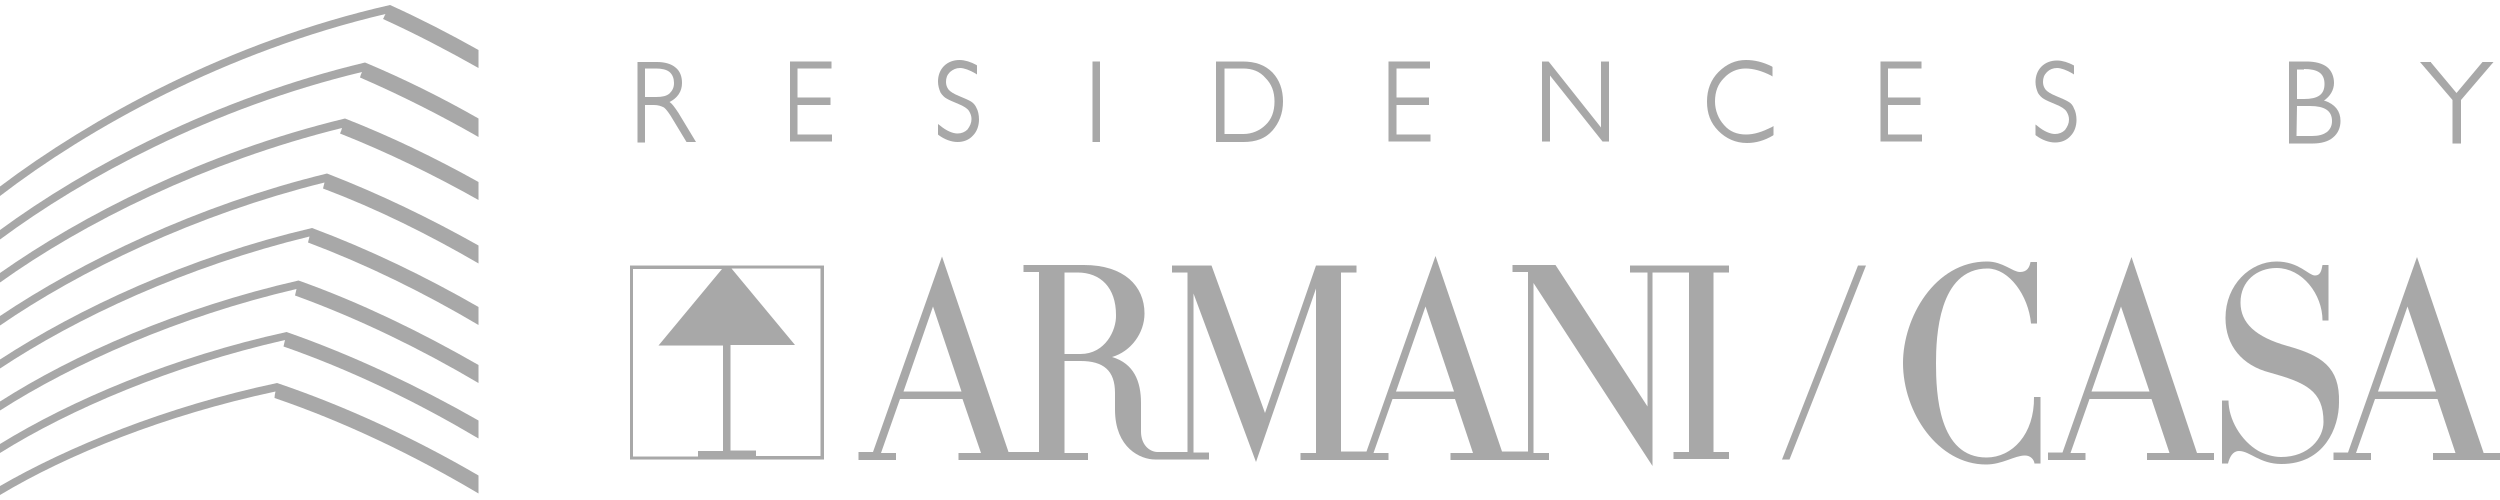
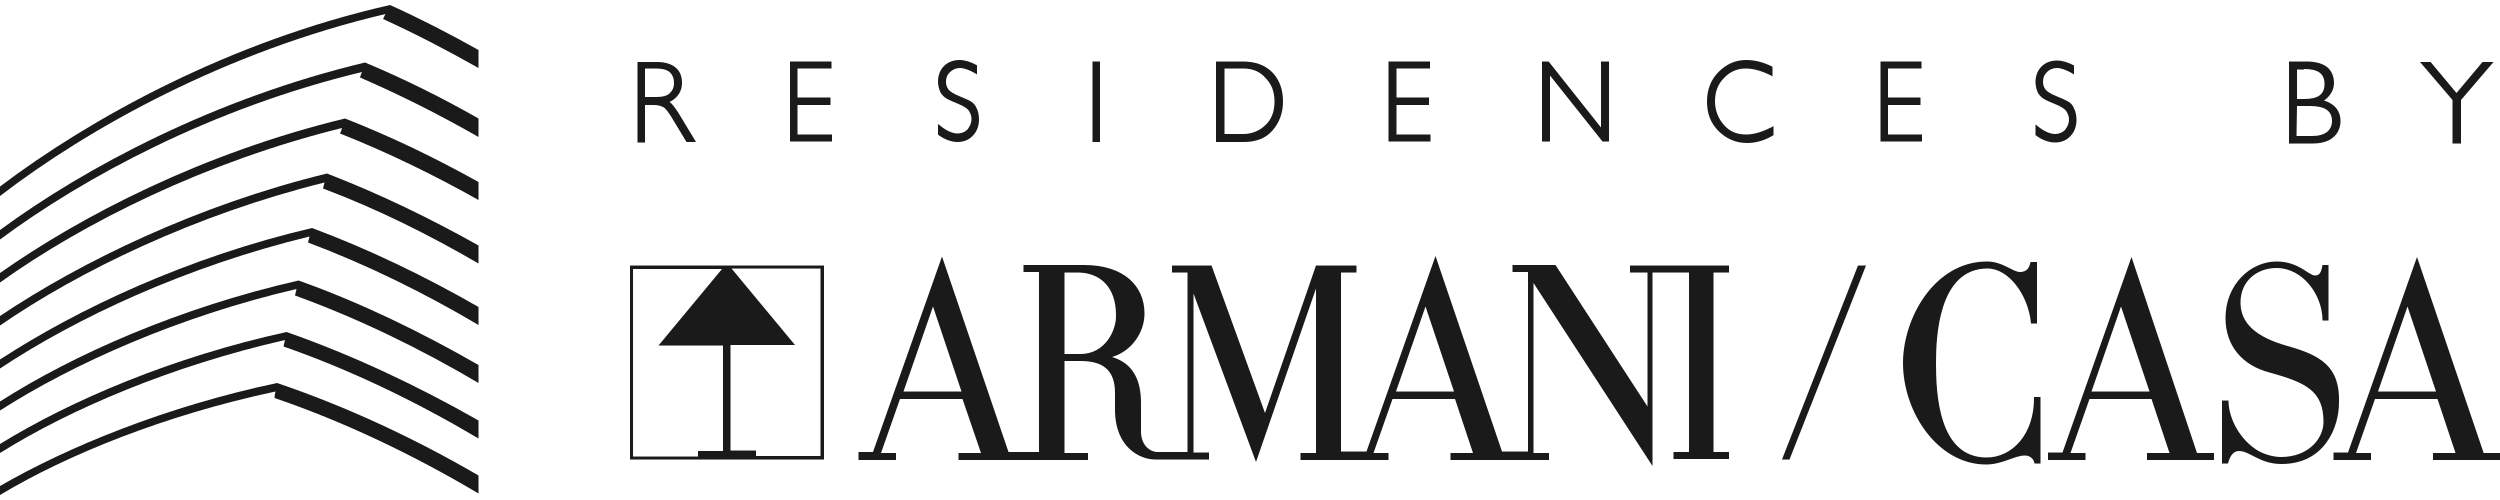
<svg xmlns="http://www.w3.org/2000/svg" version="1.1" id="Capa_1" x="0px" y="0px" viewBox="0 0 500 100" style="enable-background:new 0 0 500 100;" xml:space="preserve">
  <style type="text/css">
- 	.st0{fill:#A8A8A8;}
+ 	.st0{fill:#1a1a1a;}
</style>
  <g id="Capa_16">
    <g>
      <g>
        <path class="st0" d="M134.8,16.6c0,0.9-0.3,1.5-0.9,2.1c-0.6,0.5-1.4,0.7-2.7,0.7H129v-5.7h2.2c1.1,0,2.1,0.2,2.7,0.7     C134.5,14.9,134.8,15.7,134.8,16.6 M133.9,20.4c1.6-0.8,2.5-2.1,2.5-3.8c0-1.3-0.4-2.4-1.3-3.1c-0.8-0.7-2.1-1.1-3.7-1.1h-3.9     v16.1h1.5V21h1.8c0.8,0,1.4,0.2,2,0.5c0.4,0.3,1.1,1.2,1.9,2.6l2.6,4.3h1.9l-3.5-5.8C134.9,21.4,134.4,20.7,133.9,20.4" />
        <polygon class="st0" points="159.5,21 166.1,21 166.1,19.5 159.5,19.5 159.5,13.7 166.3,13.7 166.3,12.3 158,12.3 158,28.3      166.4,28.3 166.4,26.9 159.5,26.9    " />
        <path class="st0" d="M194.2,20.3c-0.5-0.3-1.2-0.6-2.4-1.1c-1-0.4-1.8-0.9-2.1-1.3c-0.3-0.4-0.5-0.9-0.5-1.5c0-0.8,0.2-1.4,0.8-2     c0.6-0.5,1.2-0.8,2-0.8c0.8,0,1.9,0.4,3.1,1.1l0.3,0.2v-1.8l-0.1-0.1c-1.1-0.6-2.3-1-3.4-1c-1.2,0-2.3,0.4-3.1,1.2     c-0.8,0.8-1.2,1.9-1.2,3.1c0,0.8,0.2,1.5,0.5,2.2c0.3,0.5,0.8,1,1.2,1.2c0.5,0.3,1.2,0.6,2.4,1.1c1,0.4,1.8,0.9,2.1,1.4     c0.3,0.5,0.5,1,0.5,1.6c0,0.8-0.3,1.4-0.8,2.1c-0.5,0.5-1.2,0.8-2,0.8c-0.9,0-2.2-0.5-3.5-1.6l-0.4-0.3v2.1l0.1,0.1     c1.2,0.9,2.6,1.4,3.8,1.4s2.3-0.4,3.1-1.3c0.8-0.8,1.2-2,1.2-3.2c0-0.9-0.2-1.8-0.5-2.3C195.1,21.1,194.7,20.6,194.2,20.3" />
        <rect x="218.5" y="12.3" class="st0" width="1.5" height="16.1" />
        <path class="st0" d="M254.9,20.3c0,2-0.6,3.6-1.8,4.7c-1.1,1.1-2.7,1.8-4.4,1.8h-3.8V13.7h3.7c1.9,0,3.4,0.6,4.5,1.9     C254.3,16.8,254.9,18.3,254.9,20.3 M248.5,12.3h-5.3v16.1h5.5c2.5,0,4.4-0.7,5.8-2.3c1.3-1.5,2.1-3.4,2.1-5.8s-0.7-4.3-2.1-5.8     C253,13,251.1,12.3,248.5,12.3" />
        <polygon class="st0" points="279.3,21 285.8,21 285.8,19.5 279.3,19.5 279.3,13.7 286,13.7 286,12.3 277.7,12.3 277.7,28.3      286.1,28.3 286.1,26.9 279.3,26.9    " />
        <polygon class="st0" points="320.2,25.5 309.8,12.4 309.7,12.3 308.4,12.3 308.4,28.3 310,28.3 310,15.1 320.5,28.3 321.8,28.3      321.8,12.3 320.2,12.3    " />
        <path class="st0" d="M349.2,26.9c-1.8,0-3.3-0.6-4.4-1.9c-1.1-1.2-1.8-2.9-1.8-4.7c0-2,0.6-3.5,1.8-4.7c1.1-1.2,2.6-1.9,4.3-1.9     c1.6,0,3.3,0.5,5.1,1.4l0.3,0.2v-1.9l-0.1-0.1c-1.8-0.9-3.5-1.3-5.2-1.3c-2.1,0-3.9,0.8-5.5,2.4c-1.5,1.5-2.3,3.5-2.3,5.9     s0.7,4.3,2.3,5.9c1.5,1.5,3.4,2.4,5.7,2.4c1.8,0,3.5-0.5,5.2-1.5l0.1-0.1v-1.8l-0.3,0.2C352.4,26.4,350.8,26.9,349.2,26.9" />
        <polygon class="st0" points="377.6,21 384.1,21 384.1,19.5 377.6,19.5 377.6,13.7 384.3,13.7 384.3,12.3 376.1,12.3 376.1,28.3      384.4,28.3 384.4,26.9 377.6,26.9    " />
        <path class="st0" d="M413.6,20.3c-0.5-0.3-1.2-0.6-2.4-1.1c-1-0.4-1.8-0.9-2.1-1.3c-0.3-0.4-0.5-0.9-0.5-1.5c0-0.8,0.2-1.4,0.8-2     c0.5-0.5,1.2-0.8,2-0.8c0.8,0,1.9,0.4,3.1,1.1l0.3,0.2v-1.8l0,0c-1.1-0.6-2.3-1-3.4-1c-1.2,0-2.3,0.4-3.1,1.2     c-0.8,0.8-1.2,1.9-1.2,3.1c0,0.8,0.2,1.5,0.5,2.2c0.3,0.5,0.8,1,1.2,1.2c0.5,0.3,1.2,0.6,2.4,1.1c1,0.4,1.8,0.9,2.1,1.4     c0.3,0.5,0.5,1,0.5,1.6c0,0.8-0.3,1.4-0.8,2.1c-0.5,0.5-1.2,0.8-2,0.8c-0.9,0-2.2-0.5-3.5-1.6l-0.4-0.3V27l0.1,0.1     c1.2,0.9,2.6,1.4,3.8,1.4c1.2,0,2.3-0.4,3.1-1.3c0.8-0.8,1.2-2,1.2-3.2c0-0.9-0.2-1.8-0.5-2.3C414.6,21.1,414.2,20.6,413.6,20.3" />
        <path class="st0" d="M459.4,21.2h2.6c3,0,4.4,1,4.4,3c0,0.9-0.3,1.6-1,2.2c-0.7,0.5-1.6,0.8-3,0.8h-3.1L459.4,21.2L459.4,21.2z      M460.8,13.8c2.8,0,4.1,0.9,4.1,3s-1.3,3-4.1,3h-1.4v-5.9h1.4V13.8z M464.8,20.1c1.2-0.8,2-2.1,2-3.5c0-1.3-0.5-2.5-1.4-3.2     c-0.9-0.7-2.3-1.1-4.1-1.1h-3.5v16.4h4.8c1.6,0,3.1-0.4,4-1.2c1-0.8,1.5-2,1.5-3.3C468.1,22.2,467,20.8,464.8,20.1" />
        <polygon class="st0" points="496.5,12.4 491.3,18.6 486.2,12.5 486.2,12.4 484,12.4 490.5,20 490.5,28.7 492.2,28.7 492.2,20      498.7,12.4    " />
      </g>
      <g>
        <path class="st0" d="M164.2,91.2h-13v-1.1h-5.1V69H159l-12.7-15.3h17.8V91.2z M144.7,90.2h-5.1v1.1h-13V53.8h17.8l-12.7,15.3     h12.9V90.2z M126,91.9h38.8V53.1H126V91.9z" />
        <path class="st0" d="M475.6,78.3l5.9-17l5.7,17H475.6z M496.7,90.5l-13.3-39.1l-13.8,39.1h-2.9V92h7.5v-1.4h-3l3.8-10.8h12.5     l3.6,10.8h-4.5V92H500v-1.4H496.7L496.7,90.5z" />
        <polygon class="st0" points="356.4,91.9 357.9,91.9 373.2,53.1 371.6,53.1    " />
        <path class="st0" d="M279.2,78.3l5.9-17l5.7,17H279.2z M216.1,70.8h-3.2V54.5h2.6c4.6,0,7.7,3,7.7,8.5     C223.3,66.1,221,70.8,216.1,70.8 M180.7,78.3l5.9-17l5.7,17H180.7z M326.4,54.5h3.1v26.8l-18.4-28.3h-8.6v1.4h3.1v35.9h-5.2     l-13.3-39.1l-13.8,39.1h-5.1V54.5h3.1v-1.4h-8.1L253,82.6l-10.7-29.5h-7.9v1.4h3.1v35.9h-6.1c-1.6-0.1-3.2-1.5-3.2-4.1v-5.7     c0-4.3-1.4-7.9-5.8-9.2c3.8-1.1,6.5-4.8,6.5-8.7c0-5.5-4.1-9.7-12.1-9.7h-12.1v1.4h3.1v36h-6.1l-13.3-39.1l-13.8,39.1h-2.9V92     h7.5v-1.4h-3l3.8-10.8h12.5l3.7,10.8h-4.5V92h25.9v-1.4h-4.7V72.2h3.2c4.6,0,6.9,1.9,6.9,6.4v3.3c0,7.8,5.2,10,8,10h10.8v-1.4     h-3.1V58.7l12.5,33.7l12-34.7v32.9h-3.1V92h17.6v-1.4h-3l3.8-10.8h12.5l3.6,10.8h-4.5V92h19.7v-1.4h-3.1v-34l23.8,36.6V54.5h7.3     v35.9h-3.1v1.4h11.1v-1.4h-3.1V54.5h3.1v-1.4h-19.8v1.4H326.4L326.4,54.5z" />
        <path class="st0" d="M397.3,91.5c-9.6,0-10.1-12.8-10.1-18.9c0-5.2,0.5-18.9,10.3-18.9c4.3,0,8.2,5.4,8.7,11h1.2V52.4h-1.3     c-0.2,1.1-0.7,2-2.1,2c-1.5,0-3.4-2.1-6.6-2.1c-10.5,0-16.8,11.3-16.8,20.3c0,9.9,7,20.3,16.6,20.3c3.3,0,5.7-1.8,7.8-1.8     c1.1,0,1.8,0.8,1.9,1.6h1.2V79.4h-1.3C406.9,86.9,402.4,91.5,397.3,91.5" />
        <path class="st0" d="M418.3,78.3l5.9-17l5.7,17H418.3z M426.3,51.4l-13.8,39.1h-2.9V92h7.5v-1.4h-3l3.8-10.8h12.4l3.6,10.8h-4.5     V92h13.4v-1.4h-3.4L426.3,51.4L426.3,51.4z" />
        <path class="st0" d="M457.5,69.2c-6.4-1.8-9.4-4.6-9.4-8.7c0-4.3,3.3-6.9,7.2-6.9c5.2,0,9.2,5.3,9.2,10.5h1.2V53h-1.2     c-0.2,0.9-0.3,2.1-1.5,2.1c-1.3,0-3.2-2.8-7.7-2.8c-5.2,0-10.2,4.6-10.2,11.3c0,5.6,3.4,9.5,8.8,10.9c7.2,2,10.8,3.6,10.8,9.9     c0,3.2-2.9,7-8.5,7c-1.5,0-3.2-0.5-4.5-1.2c-3.6-2.1-6-6.4-6-10.1h-1.3v12.6h1.2c0.3-1.2,0.9-2.5,2.2-2.5c2.2,0,4.1,2.6,8.5,2.6     c8.6,0,11.5-7.3,11.5-12.3C468,73.4,464.3,71.1,457.5,69.2" />
      </g>
      <g>
        <path class="st0" d="M55.4,76.6L55.4,76.6C33.2,81.3,13.5,89.4,0,97.2V99C13.3,91,33,83,55.1,78.3c-0.1,0.4-0.2,0.9-0.2,1.3     c14.1,4.8,28,11.5,40.8,19.1v-3.6C83,87.7,69.3,81.3,55.4,76.6" />
        <path class="st0" d="M57.3,66.4L57.3,66.4C34.5,71.4,14.1,80.1,0,88.8v1.8C13.9,81.9,34.2,73.2,57,68c-0.1,0.4-0.2,0.8-0.3,1.3     c13.5,4.7,26.7,11.1,39,18.4v-3.6C83.6,77.2,70.5,71,57.3,66.4" />
        <path class="st0" d="M59.7,56.1L59.7,56.1C36,61.5,14.7,70.9,0,80.3v1.8c14.5-9.3,35.7-18.8,59.3-24.3c-0.1,0.4-0.2,0.8-0.3,1.3     c12.7,4.6,25.2,10.7,36.7,17.5V73C84.2,66.4,72.1,60.5,59.7,56.1" />
        <path class="st0" d="M62.4,45.6L62.4,45.6C37.6,51.4,15.5,61.8,0,71.9v1.8c15.2-10.1,37.2-20.4,61.9-26.4     c-0.1,0.4-0.2,0.8-0.3,1.2C73.3,52.9,84.9,58.6,95.7,65v-3.6C85.1,55.3,73.7,49.8,62.4,45.6" />
        <path class="st0" d="M65.4,34.7L65.4,34.7C39.5,41,16.1,52.4,0,63.2v1.9c15.8-10.9,39.1-22.2,64.9-28.6c-0.1,0.4-0.2,0.8-0.3,1.2     c10.9,4.1,21.3,9.3,31.1,15v-3.6C86.1,43.7,76,38.8,65.4,34.7" />
        <path class="st0" d="M69,23.7L69,23.7C40.5,30.6,16.2,43.2,0,54.6v1.9c16.6-11.9,41.2-24.2,68.4-30.9c-0.1,0.4-0.2,0.7-0.4,1.1     c9.6,3.8,19,8.4,27.7,13.3v-3.6C87.1,31.6,78.2,27.3,69,23.7" />
        <path class="st0" d="M95.7,27.4v-3.7c-7.2-4.1-14.8-7.9-22.7-11.2l0,0C42.9,19.7,17,33.5,0,46v1.9c16.7-12.4,42.4-26.3,72.4-33.5     c-0.2,0.4-0.3,0.7-0.4,1.1C80.1,19,88.2,23.1,95.7,27.4" />
        <path class="st0" d="M78,1L78,1C45.8,8.3,18,23.7,0,37.3v1.9C17.7,25.6,45.2,10.3,77.1,2.8c-0.2,0.3-0.3,0.7-0.5,1     c6.6,3,12.9,6.3,19.1,9.8V10C90,6.8,84,3.7,78,1" />
      </g>
    </g>
  </g>
</svg>
